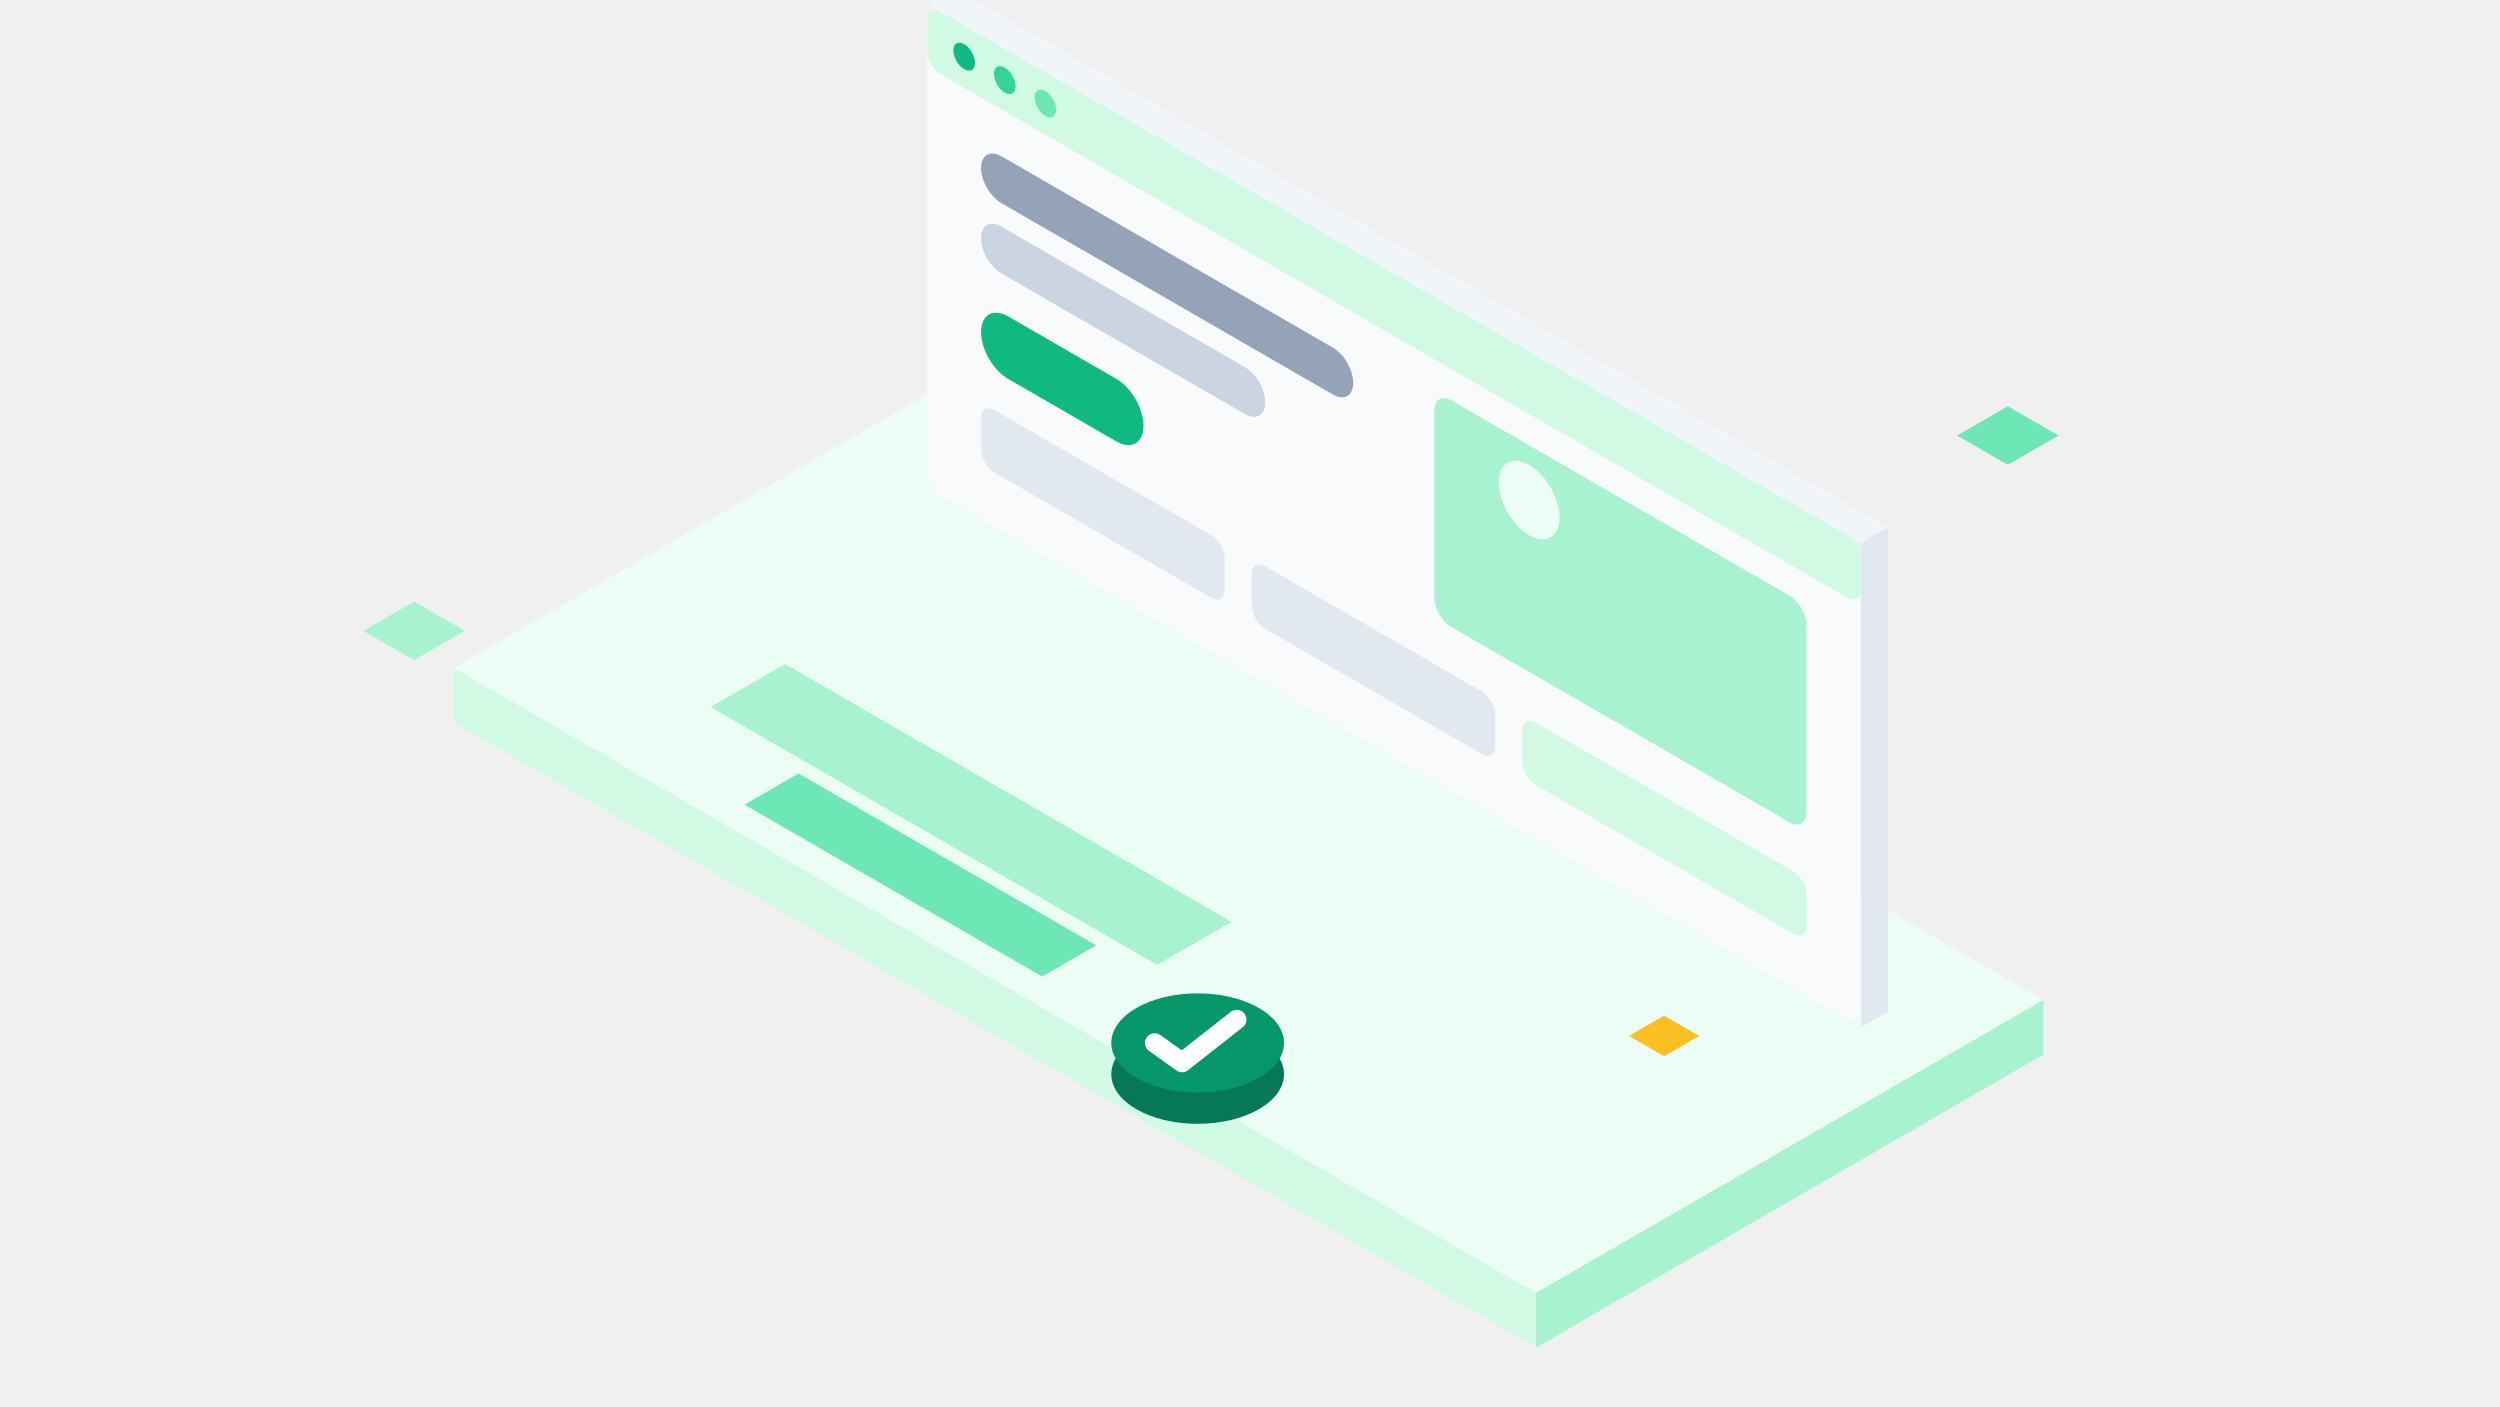
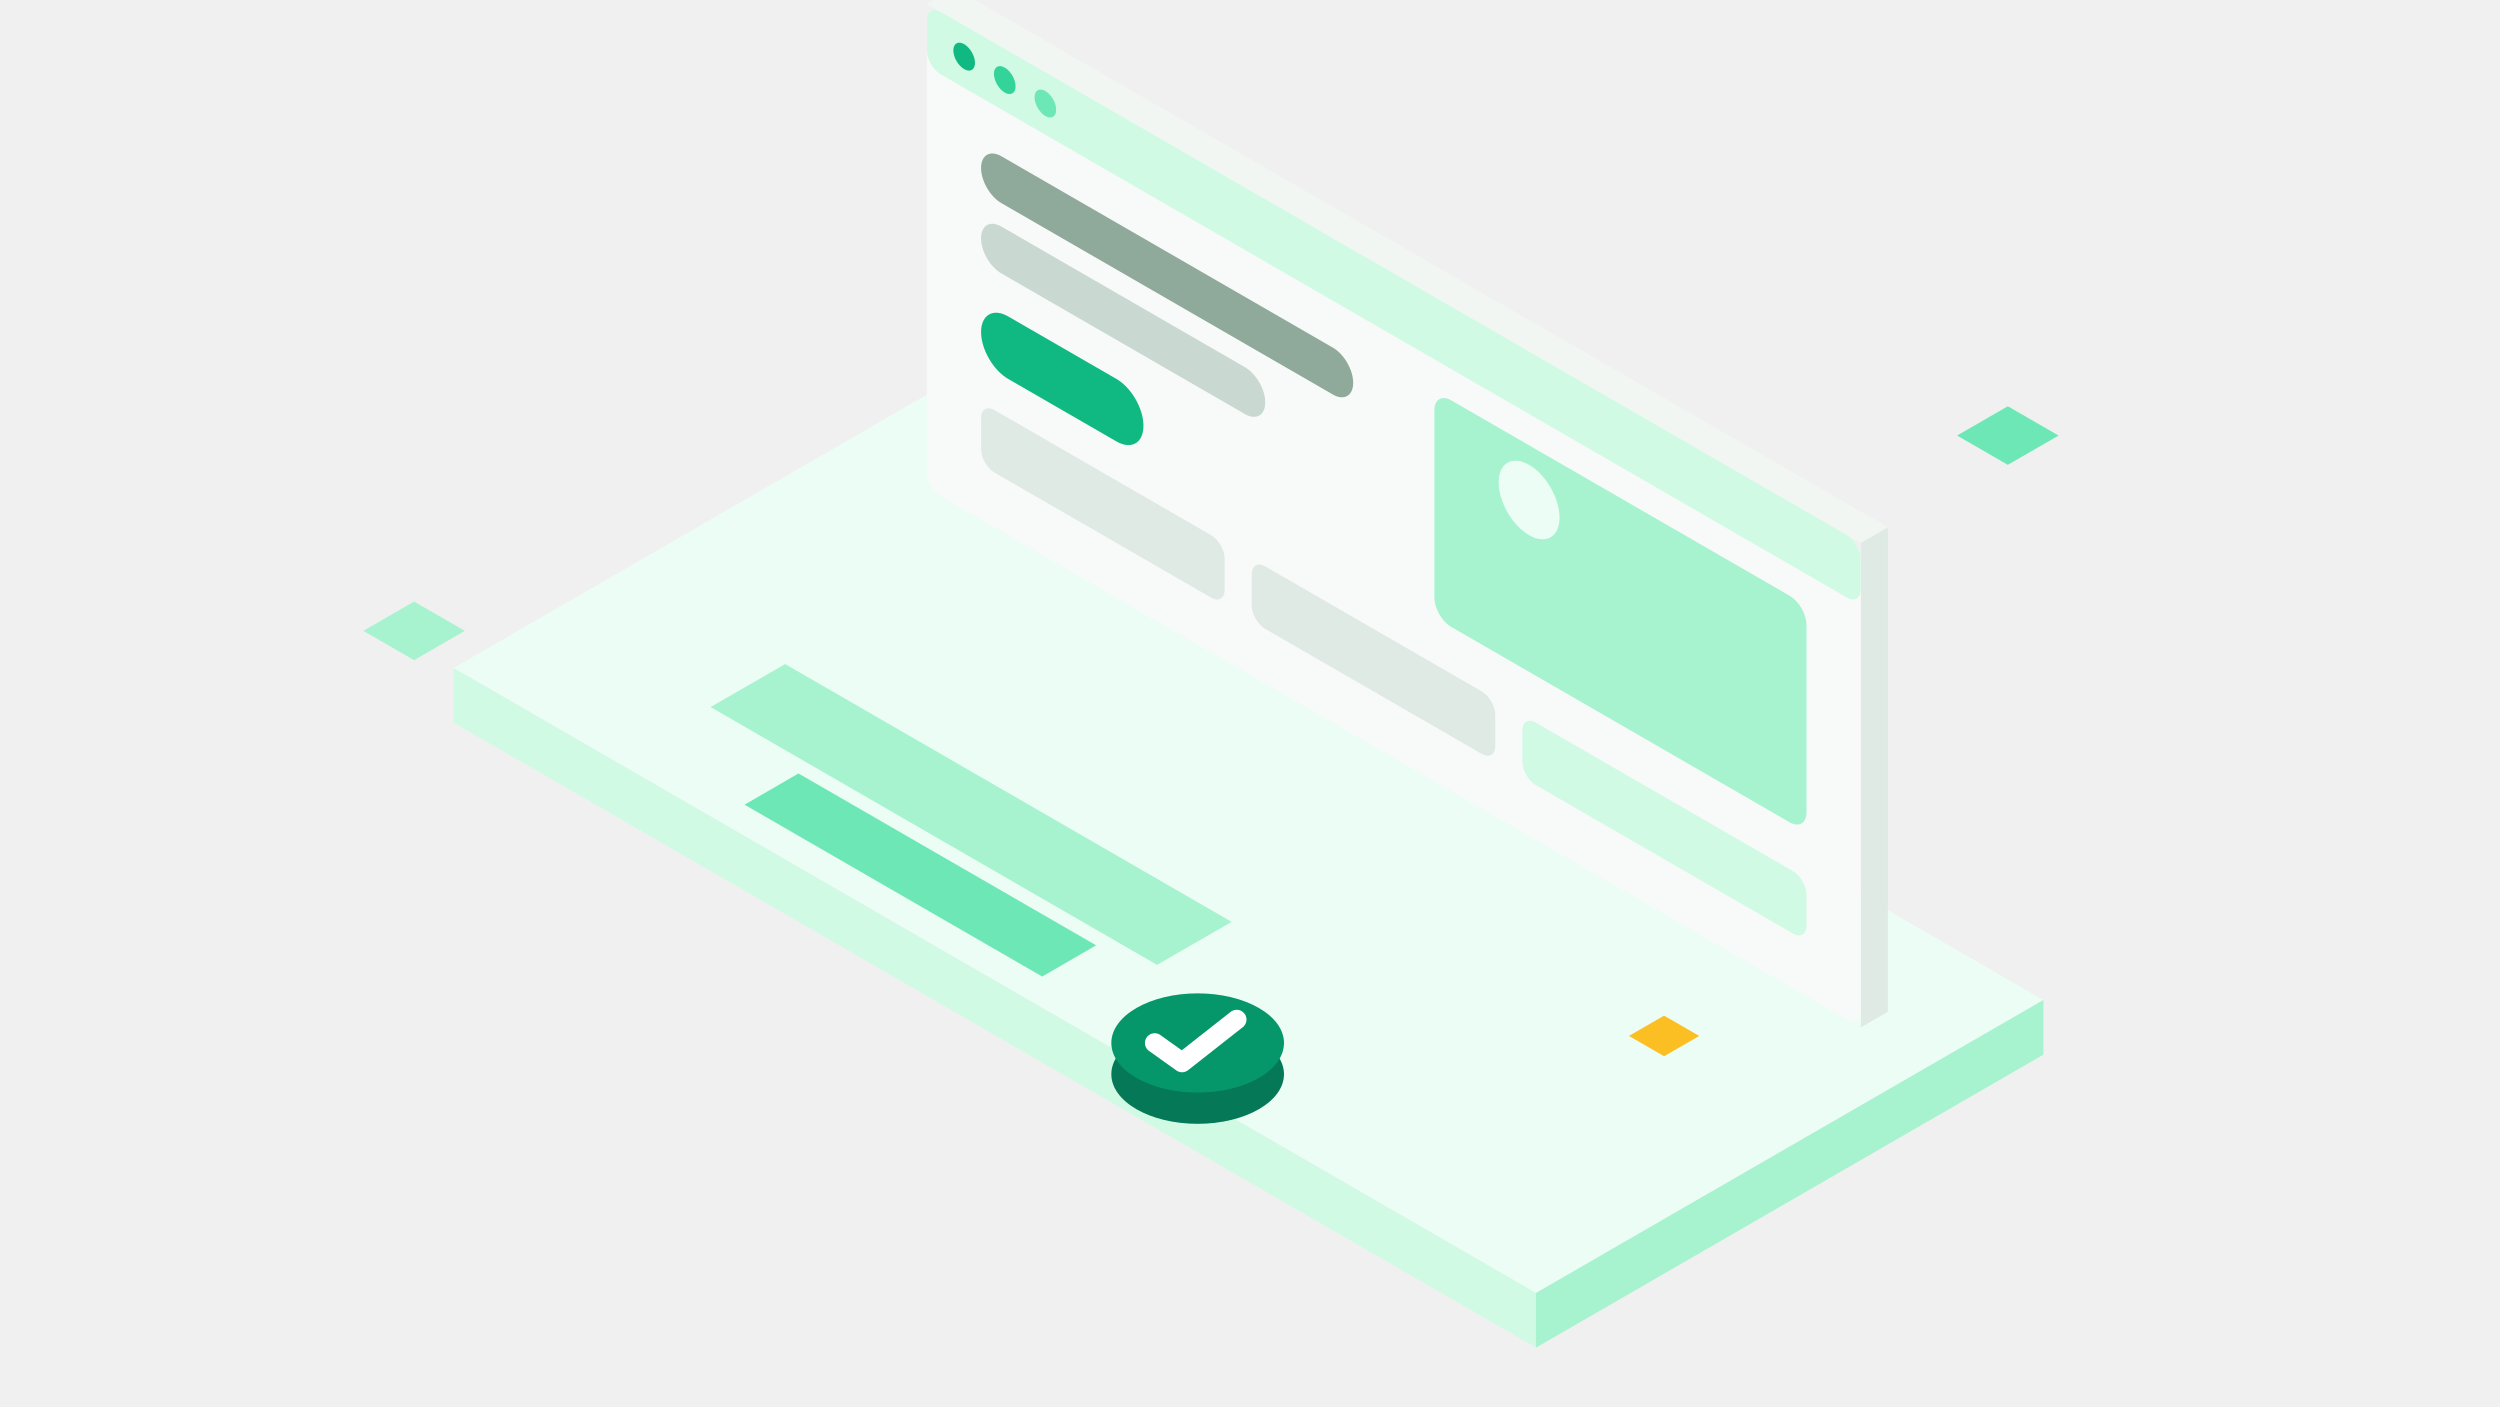
<svg xmlns="http://www.w3.org/2000/svg" viewBox="0 0 640 360" role="img">
  <g transform="translate(246,110)">
    <polygon points="0,-14 277.1,146 147.2,221 -129.9,61" fill="#ecfdf5" />
    <polygon points="-129.9,61 -129.9,75 147.2,235 147.2,221" fill="#d1fae5" />
    <polygon points="277.1,146 277.1,160 147.2,235 147.2,221" fill="#a7f3d0" />
-     <polygon points="-1.7,-113 237.3,25 230.4,29 -8.7,-109" fill="#f1f5f9" />
-     <polygon points="237.3,25 230.4,29 230.4,153 237.3,149" fill="#e2e8f0" />
+     <polygon points="-1.7,-113 237.3,25 230.4,29 -8.7,-109" fill="#f1f6f3" />
+     <polygon points="237.3,25 230.4,29 230.4,153 237.3,149" fill="#e0eae5" />
    <g transform="matrix(0.866,0.5,0,1,-8.7,15)">
-       <rect x="0" y="-124" width="276" height="124" rx="4" fill="#f8fafc" />
+       <rect x="0" y="-124" width="276" height="124" rx="4" fill="#f8faf9" />
      <rect x="0" y="-124" width="276" height="16" rx="4" fill="#d1fae5" />
      <circle cx="11" cy="-116" r="3.2" fill="#10b981" />
      <circle cx="23" cy="-116" r="3.2" fill="#34d399" />
      <circle cx="35" cy="-116" r="3.2" fill="#6ee7b7" />
-       <rect x="16" y="-96" width="110" height="12" rx="6" fill="#94a3b8" />
-       <rect x="16" y="-78" width="84" height="12" rx="6" fill="#cbd5e1" />
+       <rect x="16" y="-96" width="110" height="12" rx="6" fill="#8fa99b" />
+       <rect x="16" y="-78" width="84" height="12" rx="6" fill="#c9d8d0" />
      <rect x="16" y="-56" width="48" height="16" rx="8" fill="#10b981" />
      <rect x="150" y="-100" width="110" height="58" rx="5" fill="#a7f3d0" />
      <circle cx="178" cy="-86" r="9" fill="#ecfdf5" />
-       <rect x="16" y="-30" width="72" height="16" rx="4" fill="#e2e8f0" />
-       <rect x="96" y="-30" width="72" height="16" rx="4" fill="#e2e8f0" />
+       <rect x="16" y="-30" width="72" height="16" rx="4" fill="#e0eae5" />
+       <rect x="96" y="-30" width="72" height="16" rx="4" fill="#e0eae5" />
      <rect x="176" y="-30" width="84" height="16" rx="4" fill="#d1fae5" />
    </g>
    <polygon points="-45,60 69.3,126 50.2,137 -64.1,71" fill="#a7f3d0" />
    <polygon points="-41.6,88 34.6,132 20.8,140 -55.4,96" fill="#6ee7b7" />
    <ellipse cx="60.6" cy="165" rx="22.1" ry="12.7" fill="#047857" />
    <ellipse cx="60.6" cy="157" rx="22.1" ry="12.7" fill="#059669" />
    <path d="M49.6 157l7 5 14-11" stroke="#ffffff" stroke-width="5" stroke-linecap="round" stroke-linejoin="round" fill="none" />
    <polygon points="0,0 13,7.5 0,15 -13,7.5" transform="translate(268,-6)" fill="#6ee7b7" />
    <polygon points="0,0 13,7.5 0,15 -13,7.5" transform="translate(-140,44)" fill="#a7f3d0" />
    <polygon points="0,0 9,5.2 0,10.4 -9,5.2" transform="translate(180,150)" fill="#fbbf24" />
  </g>
</svg>
